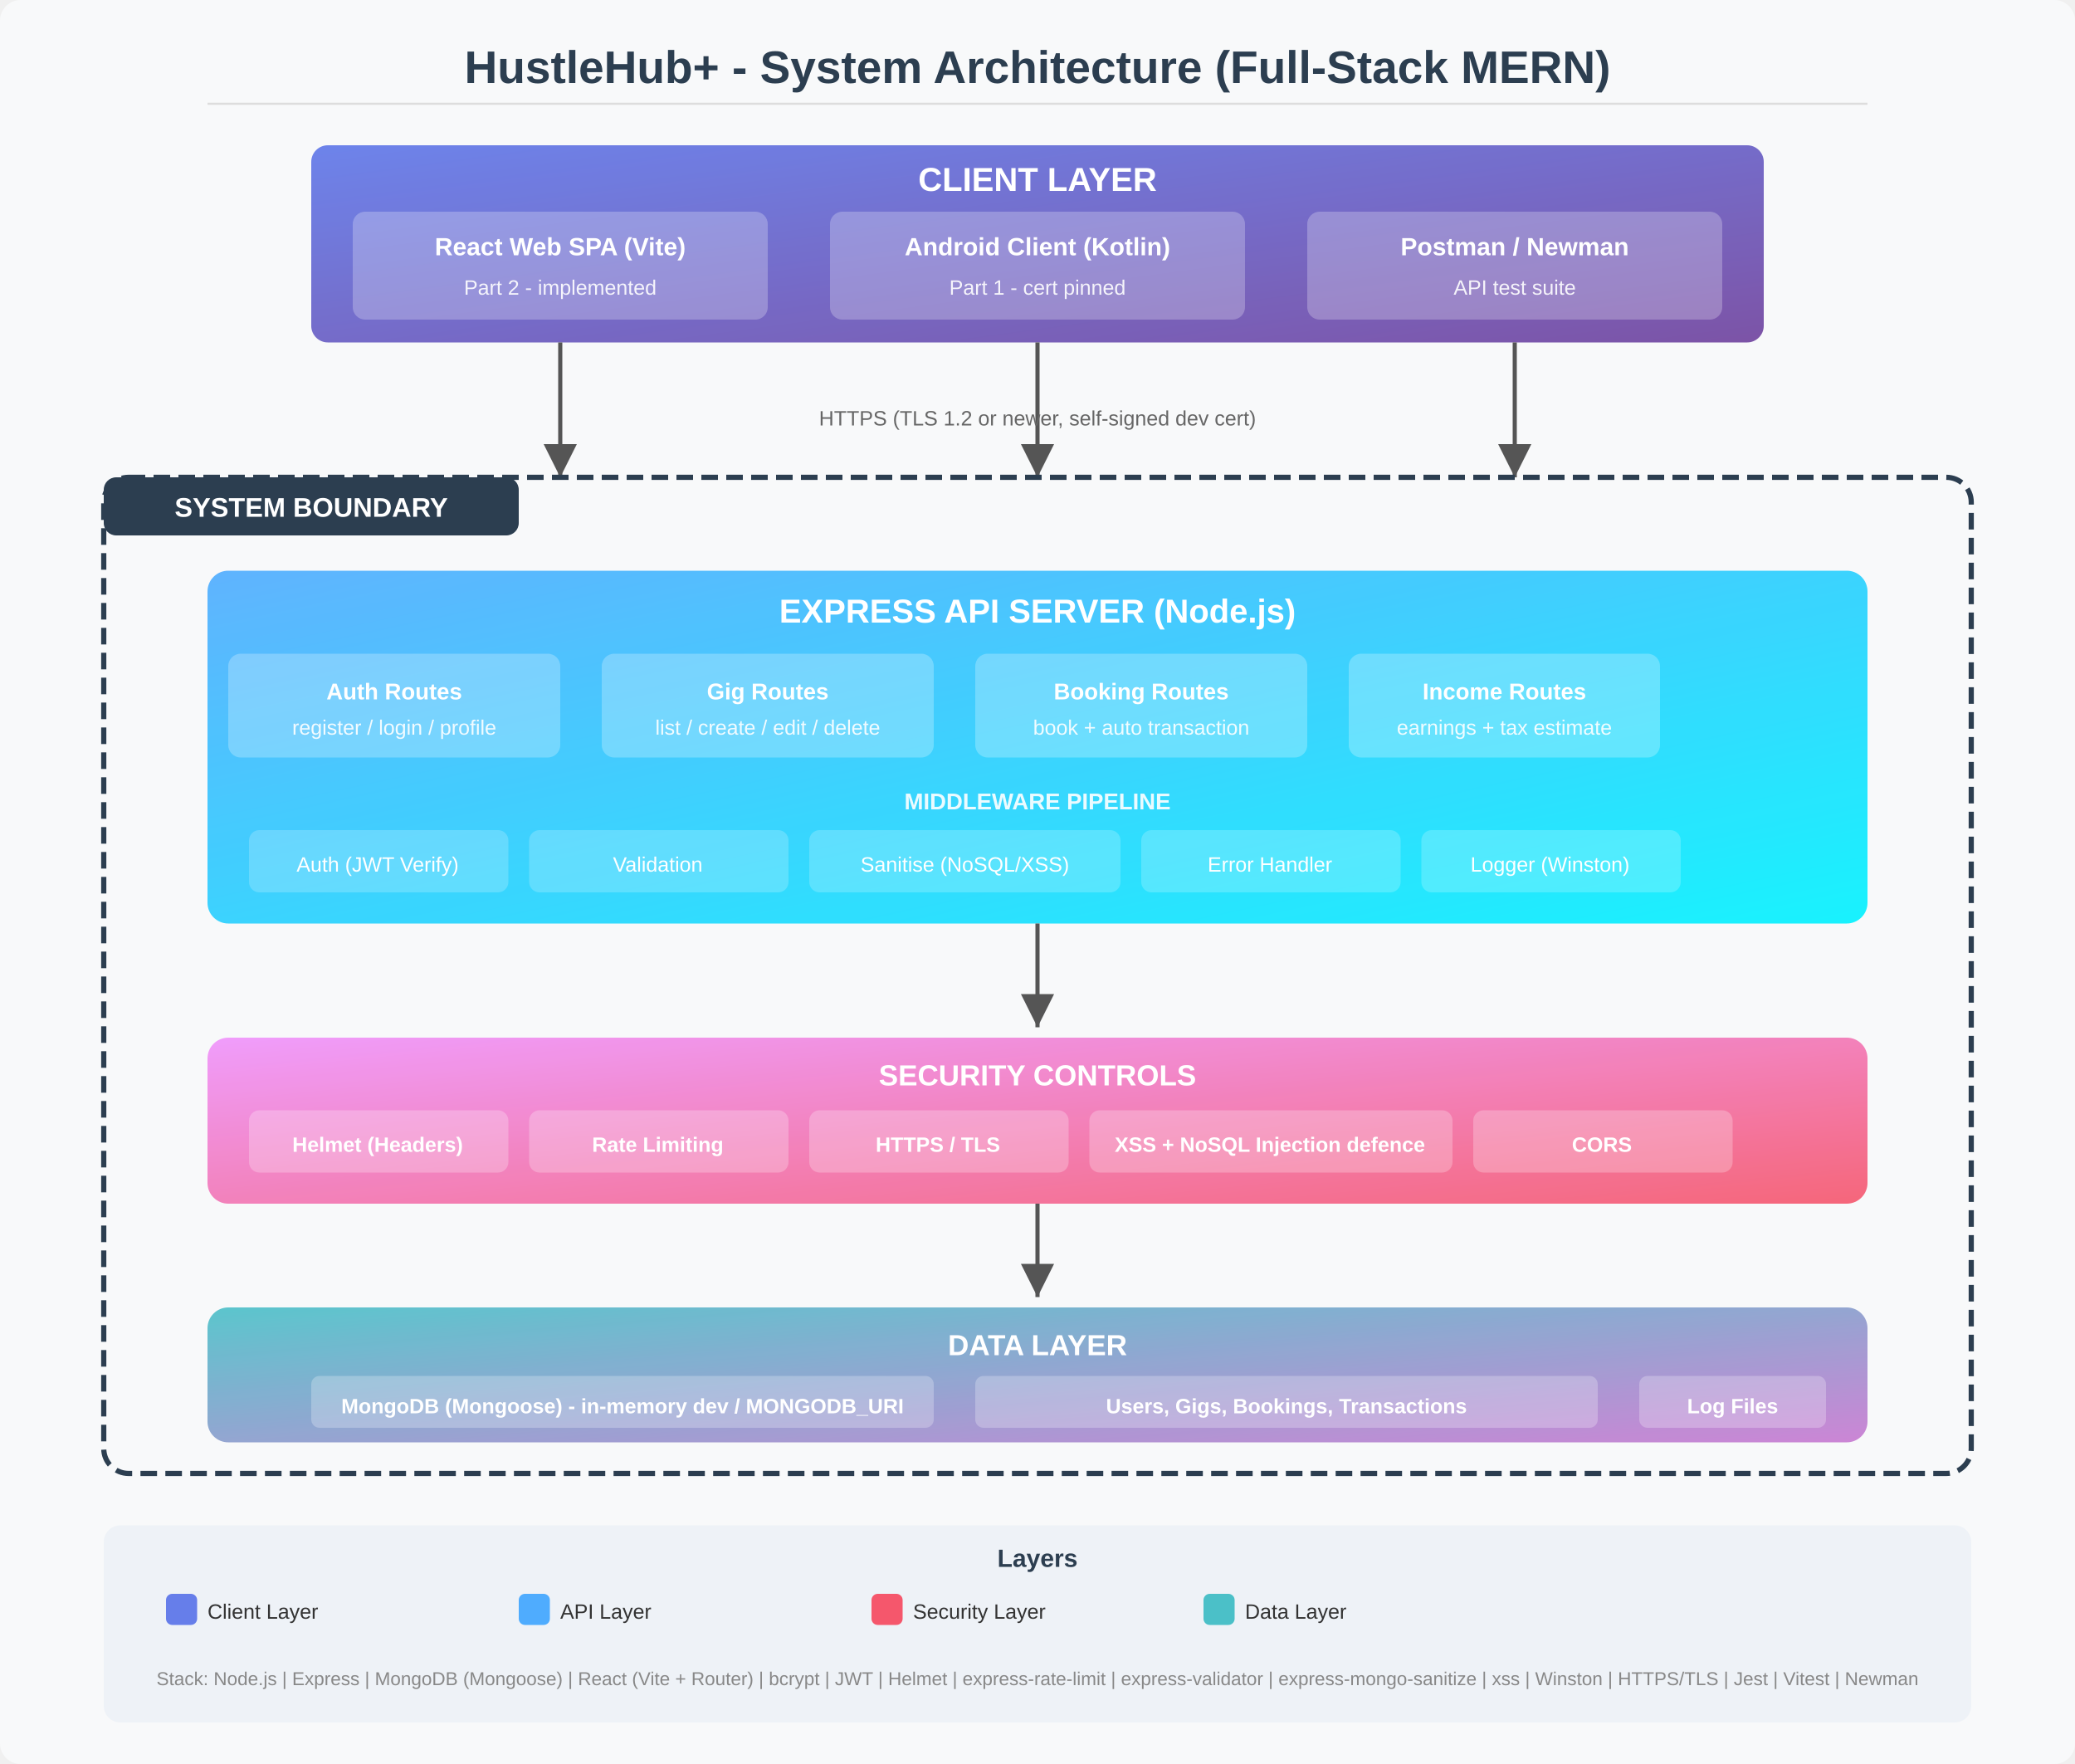
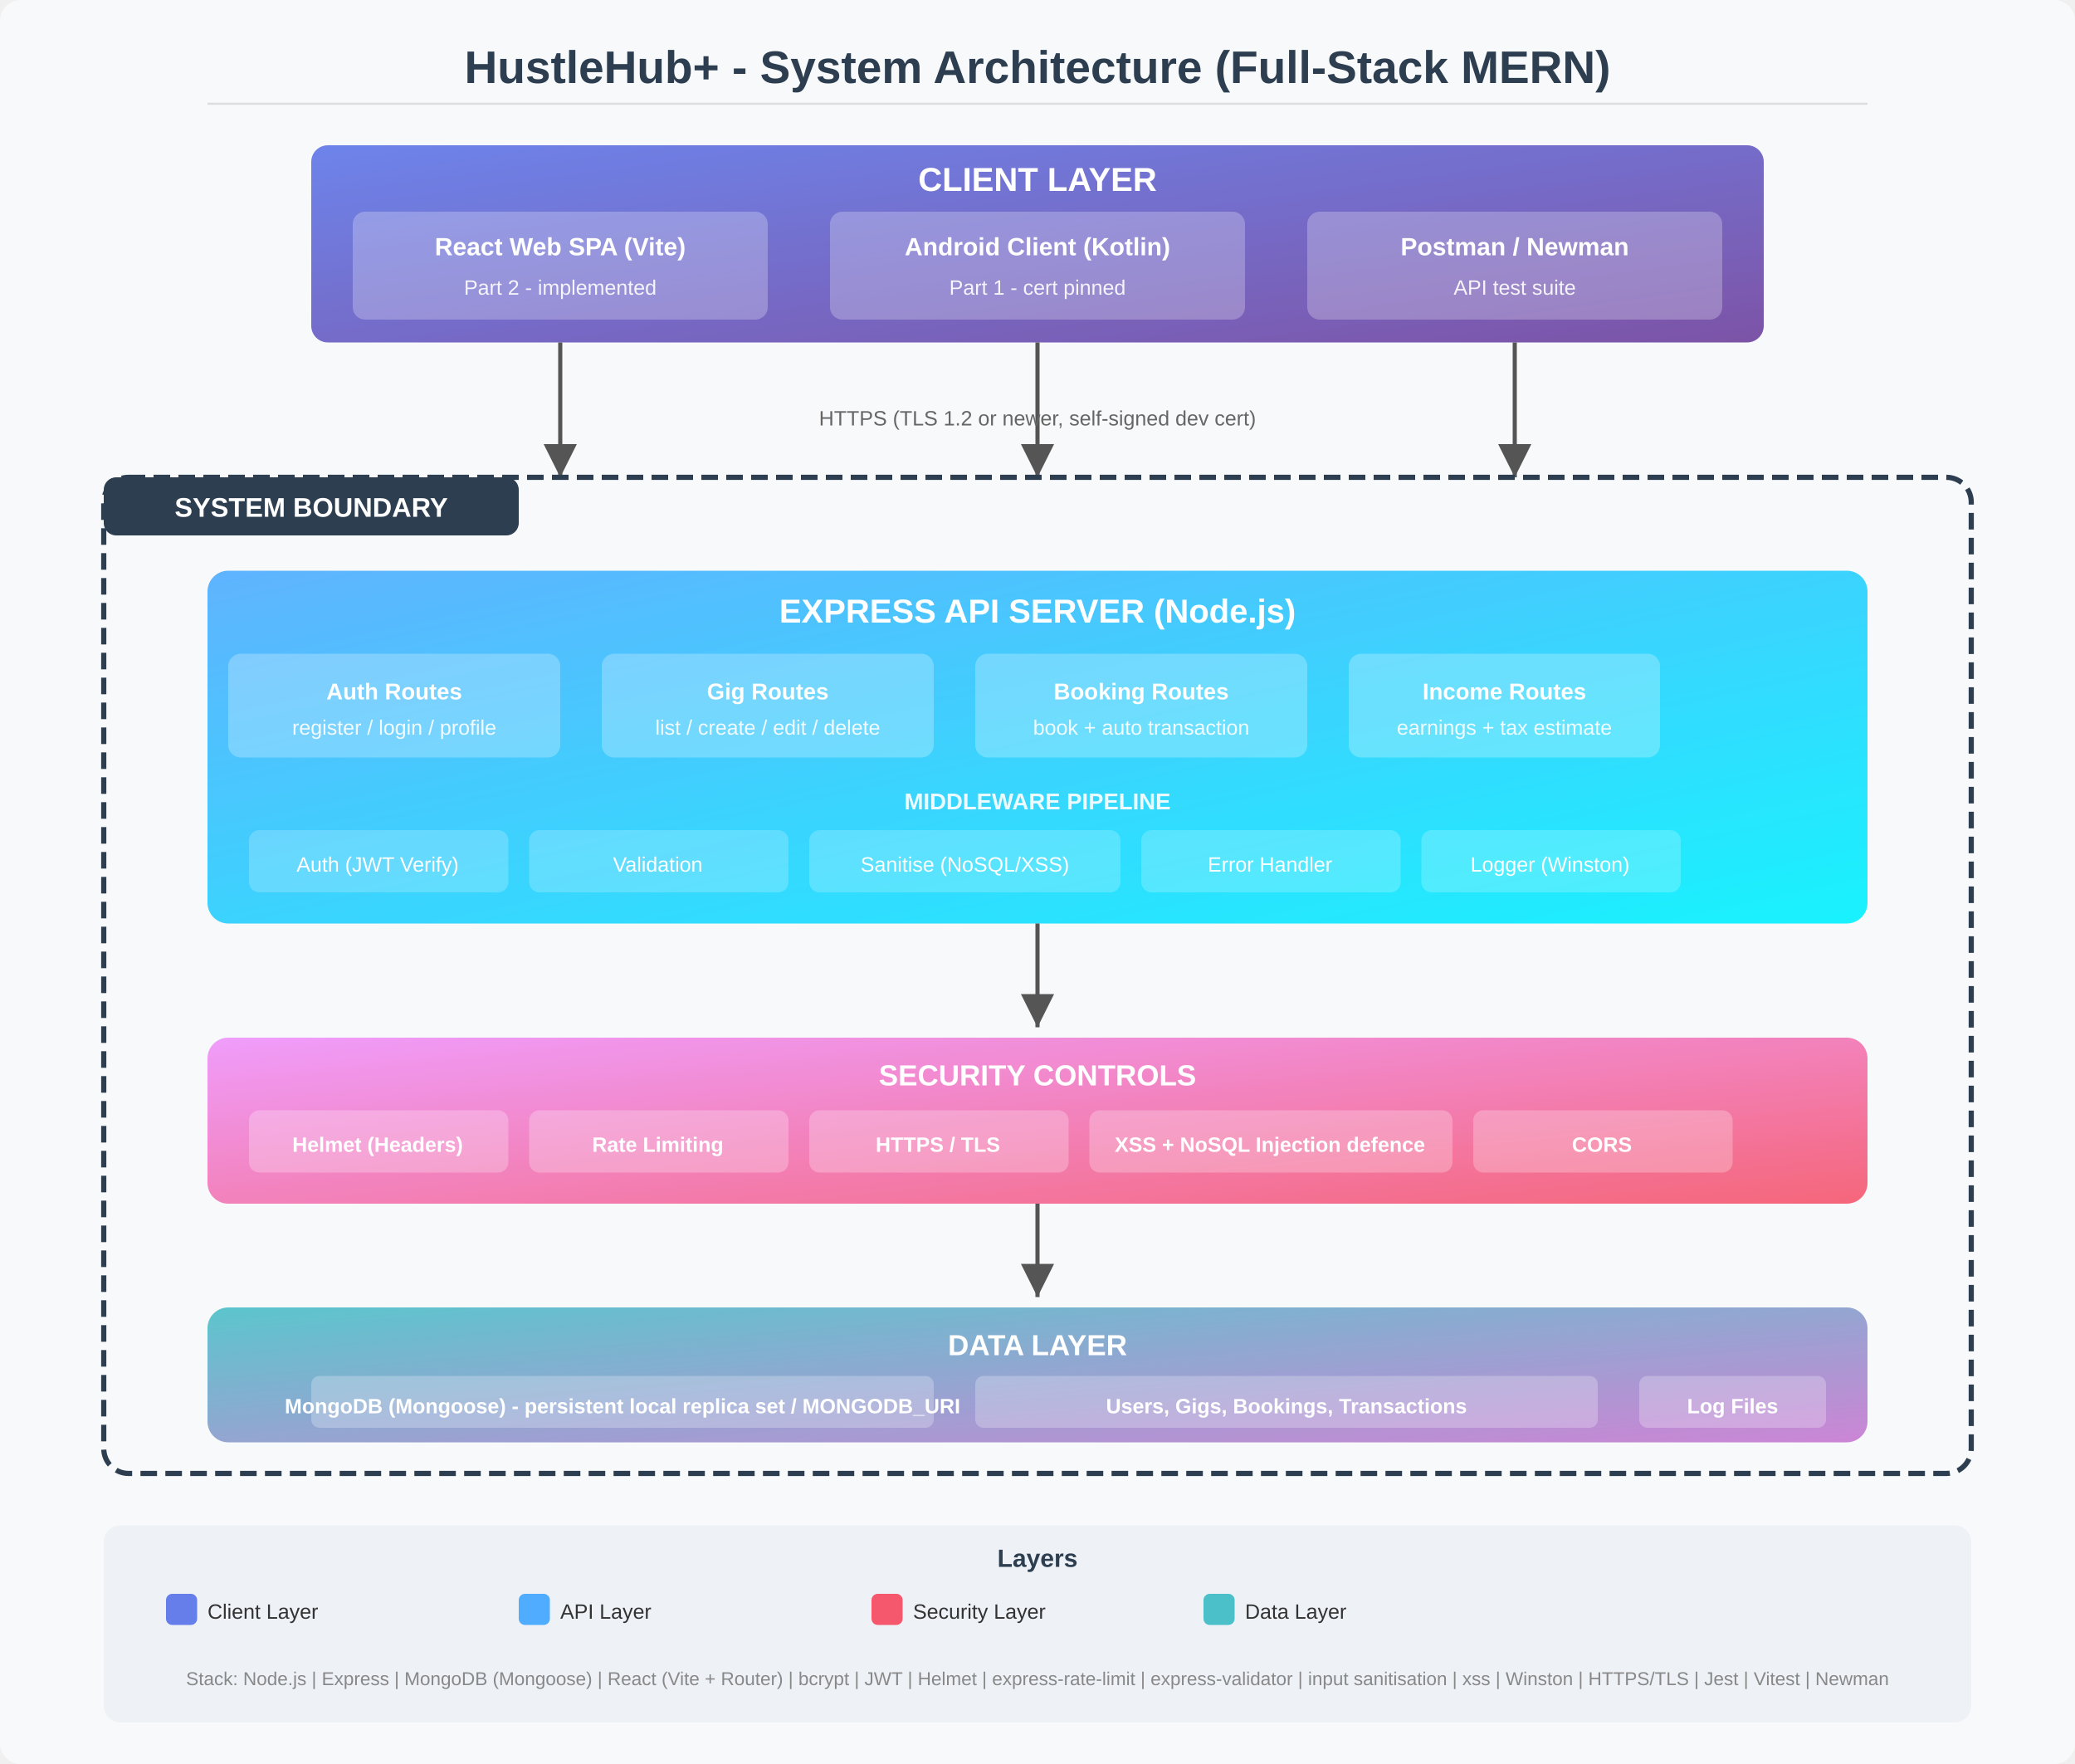
<svg xmlns="http://www.w3.org/2000/svg" viewBox="0 0 1000 850" font-family="Segoe UI, Arial, sans-serif">
  <defs>
    <marker id="arrow" viewBox="0 0 10 10" refX="10" refY="5" markerWidth="8" markerHeight="8" orient="auto">
      <path d="M0,0 L10,5 L0,10 Z" fill="#555" />
    </marker>
    <linearGradient id="clientGrad" x1="0%" y1="0%" x2="100%" y2="100%">
      <stop offset="0%" style="stop-color:#667eea;stop-opacity:1" />
      <stop offset="100%" style="stop-color:#764ba2;stop-opacity:1" />
    </linearGradient>
    <linearGradient id="serverGrad" x1="0%" y1="0%" x2="100%" y2="100%">
      <stop offset="0%" style="stop-color:#4facfe;stop-opacity:1" />
      <stop offset="100%" style="stop-color:#00f2fe;stop-opacity:1" />
    </linearGradient>
    <linearGradient id="securityGrad" x1="0%" y1="0%" x2="100%" y2="100%">
      <stop offset="0%" style="stop-color:#f093fb;stop-opacity:1" />
      <stop offset="100%" style="stop-color:#f5576c;stop-opacity:1" />
    </linearGradient>
    <linearGradient id="dataGrad" x1="0%" y1="0%" x2="100%" y2="100%">
      <stop offset="0%" style="stop-color:#4bc0c8;stop-opacity:1" />
      <stop offset="100%" style="stop-color:#c779d0;stop-opacity:1" />
    </linearGradient>
  </defs>
  <rect width="1000" height="850" fill="#f8f9fa" rx="10" />
  <text x="500" y="40" text-anchor="middle" font-size="22" font-weight="bold" fill="#2c3e50">HustleHub+ - System Architecture (Full-Stack MERN)</text>
  <line x1="100" y1="50" x2="900" y2="50" stroke="#ddd" stroke-width="1" />
  <rect x="150" y="70" width="700" height="95" rx="8" fill="url(#clientGrad)" opacity="0.95" />
  <text x="500" y="92" text-anchor="middle" font-size="16" font-weight="bold" fill="white">CLIENT LAYER</text>
  <rect x="170" y="102" width="200" height="52" rx="6" fill="white" opacity="0.25" />
  <text x="270" y="123" text-anchor="middle" font-size="12" font-weight="bold" fill="white">React Web SPA (Vite)</text>
  <text x="270" y="142" text-anchor="middle" font-size="10" fill="white" opacity="0.9">Part 2 - implemented</text>
  <rect x="400" y="102" width="200" height="52" rx="6" fill="white" opacity="0.25" />
  <text x="500" y="123" text-anchor="middle" font-size="12" font-weight="bold" fill="white">Android Client (Kotlin)</text>
  <text x="500" y="142" text-anchor="middle" font-size="10" fill="white" opacity="0.9">Part 1 - cert pinned</text>
  <rect x="630" y="102" width="200" height="52" rx="6" fill="white" opacity="0.25" />
  <text x="730" y="123" text-anchor="middle" font-size="12" font-weight="bold" fill="white">Postman / Newman</text>
  <text x="730" y="142" text-anchor="middle" font-size="10" fill="white" opacity="0.9">API test suite</text>
  <line x1="270" y1="165" x2="270" y2="230" stroke="#555" stroke-width="2" marker-end="url(#arrow)" />
  <line x1="500" y1="165" x2="500" y2="230" stroke="#555" stroke-width="2" marker-end="url(#arrow)" />
  <line x1="730" y1="165" x2="730" y2="230" stroke="#555" stroke-width="2" marker-end="url(#arrow)" />
  <text x="500" y="205" text-anchor="middle" font-size="10" fill="#666">HTTPS (TLS 1.2 or newer, self-signed dev cert)</text>
  <rect x="50" y="230" width="900" height="480" rx="12" fill="none" stroke="#2c3e50" stroke-width="2.5" stroke-dasharray="8,4" />
  <rect x="50" y="230" width="200" height="28" rx="6" fill="#2c3e50" />
  <text x="150" y="249" text-anchor="middle" font-size="13" font-weight="bold" fill="white">SYSTEM BOUNDARY</text>
  <rect x="100" y="275" width="800" height="170" rx="10" fill="url(#serverGrad)" opacity="0.9" />
  <text x="500" y="300" text-anchor="middle" font-size="16" font-weight="bold" fill="white">EXPRESS API SERVER (Node.js)</text>
  <rect x="110" y="315" width="160" height="50" rx="6" fill="white" opacity="0.25" />
  <text x="190" y="337" text-anchor="middle" font-size="11" font-weight="bold" fill="white">Auth Routes</text>
  <text x="190" y="354" text-anchor="middle" font-size="10" fill="white" opacity="0.9">register / login / profile</text>
  <rect x="290" y="315" width="160" height="50" rx="6" fill="white" opacity="0.25" />
  <text x="370" y="337" text-anchor="middle" font-size="11" font-weight="bold" fill="white">Gig Routes</text>
  <text x="370" y="354" text-anchor="middle" font-size="10" fill="white" opacity="0.9">list / create / edit / delete</text>
  <rect x="470" y="315" width="160" height="50" rx="6" fill="white" opacity="0.25" />
  <text x="550" y="337" text-anchor="middle" font-size="11" font-weight="bold" fill="white">Booking Routes</text>
  <text x="550" y="354" text-anchor="middle" font-size="10" fill="white" opacity="0.9">book + auto transaction</text>
  <rect x="650" y="315" width="150" height="50" rx="6" fill="white" opacity="0.25" />
  <text x="725" y="337" text-anchor="middle" font-size="11" font-weight="bold" fill="white">Income Routes</text>
  <text x="725" y="354" text-anchor="middle" font-size="10" fill="white" opacity="0.9">earnings + tax estimate</text>
  <text x="500" y="390" text-anchor="middle" font-size="11" font-weight="bold" fill="white" opacity="0.9">MIDDLEWARE PIPELINE</text>
  <rect x="120" y="400" width="125" height="30" rx="5" fill="white" opacity="0.2" />
  <text x="182" y="420" text-anchor="middle" font-size="10" fill="white">Auth (JWT Verify)</text>
  <rect x="255" y="400" width="125" height="30" rx="5" fill="white" opacity="0.2" />
  <text x="317" y="420" text-anchor="middle" font-size="10" fill="white">Validation</text>
  <rect x="390" y="400" width="150" height="30" rx="5" fill="white" opacity="0.2" />
  <text x="465" y="420" text-anchor="middle" font-size="10" fill="white">Sanitise (NoSQL/XSS)</text>
  <rect x="550" y="400" width="125" height="30" rx="5" fill="white" opacity="0.2" />
  <text x="612" y="420" text-anchor="middle" font-size="10" fill="white">Error Handler</text>
  <rect x="685" y="400" width="125" height="30" rx="5" fill="white" opacity="0.2" />
  <text x="747" y="420" text-anchor="middle" font-size="10" fill="white">Logger (Winston)</text>
  <line x1="500" y1="445" x2="500" y2="495" stroke="#555" stroke-width="2" marker-end="url(#arrow)" />
  <rect x="100" y="500" width="800" height="80" rx="10" fill="url(#securityGrad)" opacity="0.9" />
  <text x="500" y="523" text-anchor="middle" font-size="14" font-weight="bold" fill="white">SECURITY CONTROLS</text>
  <rect x="120" y="535" width="125" height="30" rx="5" fill="white" opacity="0.25" />
  <text x="182" y="555" text-anchor="middle" font-size="10" font-weight="bold" fill="white">Helmet (Headers)</text>
  <rect x="255" y="535" width="125" height="30" rx="5" fill="white" opacity="0.25" />
  <text x="317" y="555" text-anchor="middle" font-size="10" font-weight="bold" fill="white">Rate Limiting</text>
  <rect x="390" y="535" width="125" height="30" rx="5" fill="white" opacity="0.25" />
  <text x="452" y="555" text-anchor="middle" font-size="10" font-weight="bold" fill="white">HTTPS / TLS</text>
  <rect x="525" y="535" width="175" height="30" rx="5" fill="white" opacity="0.25" />
  <text x="612" y="555" text-anchor="middle" font-size="10" font-weight="bold" fill="white">XSS + NoSQL Injection defence</text>
  <rect x="710" y="535" width="125" height="30" rx="5" fill="white" opacity="0.25" />
  <text x="772" y="555" text-anchor="middle" font-size="10" font-weight="bold" fill="white">CORS</text>
  <line x1="500" y1="580" x2="500" y2="625" stroke="#555" stroke-width="2" marker-end="url(#arrow)" />
  <rect x="100" y="630" width="800" height="65" rx="10" fill="url(#dataGrad)" opacity="0.9" />
  <text x="500" y="653" text-anchor="middle" font-size="14" font-weight="bold" fill="white">DATA LAYER</text>
  <rect x="150" y="663" width="300" height="25" rx="4" fill="white" opacity="0.25" />
-   <text x="300" y="681" text-anchor="middle" font-size="10" font-weight="bold" fill="white">MongoDB (Mongoose) - in-memory dev / MONGODB_URI</text>
+   <text x="300" y="681" text-anchor="middle" font-size="10" font-weight="bold" fill="white">MongoDB (Mongoose) - persistent local replica set / MONGODB_URI</text>
  <rect x="470" y="663" width="300" height="25" rx="4" fill="white" opacity="0.25" />
  <text x="620" y="681" text-anchor="middle" font-size="10" font-weight="bold" fill="white">Users, Gigs, Bookings, Transactions</text>
  <rect x="790" y="663" width="90" height="25" rx="4" fill="white" opacity="0.25" />
  <text x="835" y="681" text-anchor="middle" font-size="10" font-weight="bold" fill="white">Log Files</text>
  <rect x="50" y="735" width="900" height="95" rx="8" fill="#eef2f7" />
  <text x="500" y="755" text-anchor="middle" font-size="12" font-weight="bold" fill="#2c3e50">Layers</text>
  <rect x="80" y="768" width="15" height="15" rx="3" fill="#667eea" />
  <text x="100" y="780" font-size="10" fill="#333">Client Layer</text>
  <rect x="250" y="768" width="15" height="15" rx="3" fill="#4facfe" />
  <text x="270" y="780" font-size="10" fill="#333">API Layer</text>
  <rect x="420" y="768" width="15" height="15" rx="3" fill="#f5576c" />
  <text x="440" y="780" font-size="10" fill="#333">Security Layer</text>
  <rect x="580" y="768" width="15" height="15" rx="3" fill="#4bc0c8" />
  <text x="600" y="780" font-size="10" fill="#333">Data Layer</text>
-   <text x="500" y="812" text-anchor="middle" font-size="9" fill="#888">Stack: Node.js | Express | MongoDB (Mongoose) | React (Vite + Router) | bcrypt | JWT | Helmet | express-rate-limit | express-validator | express-mongo-sanitize | xss | Winston | HTTPS/TLS | Jest | Vitest | Newman</text>
+   <text x="500" y="812" text-anchor="middle" font-size="9" fill="#888">Stack: Node.js | Express | MongoDB (Mongoose) | React (Vite + Router) | bcrypt | JWT | Helmet | express-rate-limit | express-validator | input sanitisation | xss | Winston | HTTPS/TLS | Jest | Vitest | Newman</text>
</svg>
